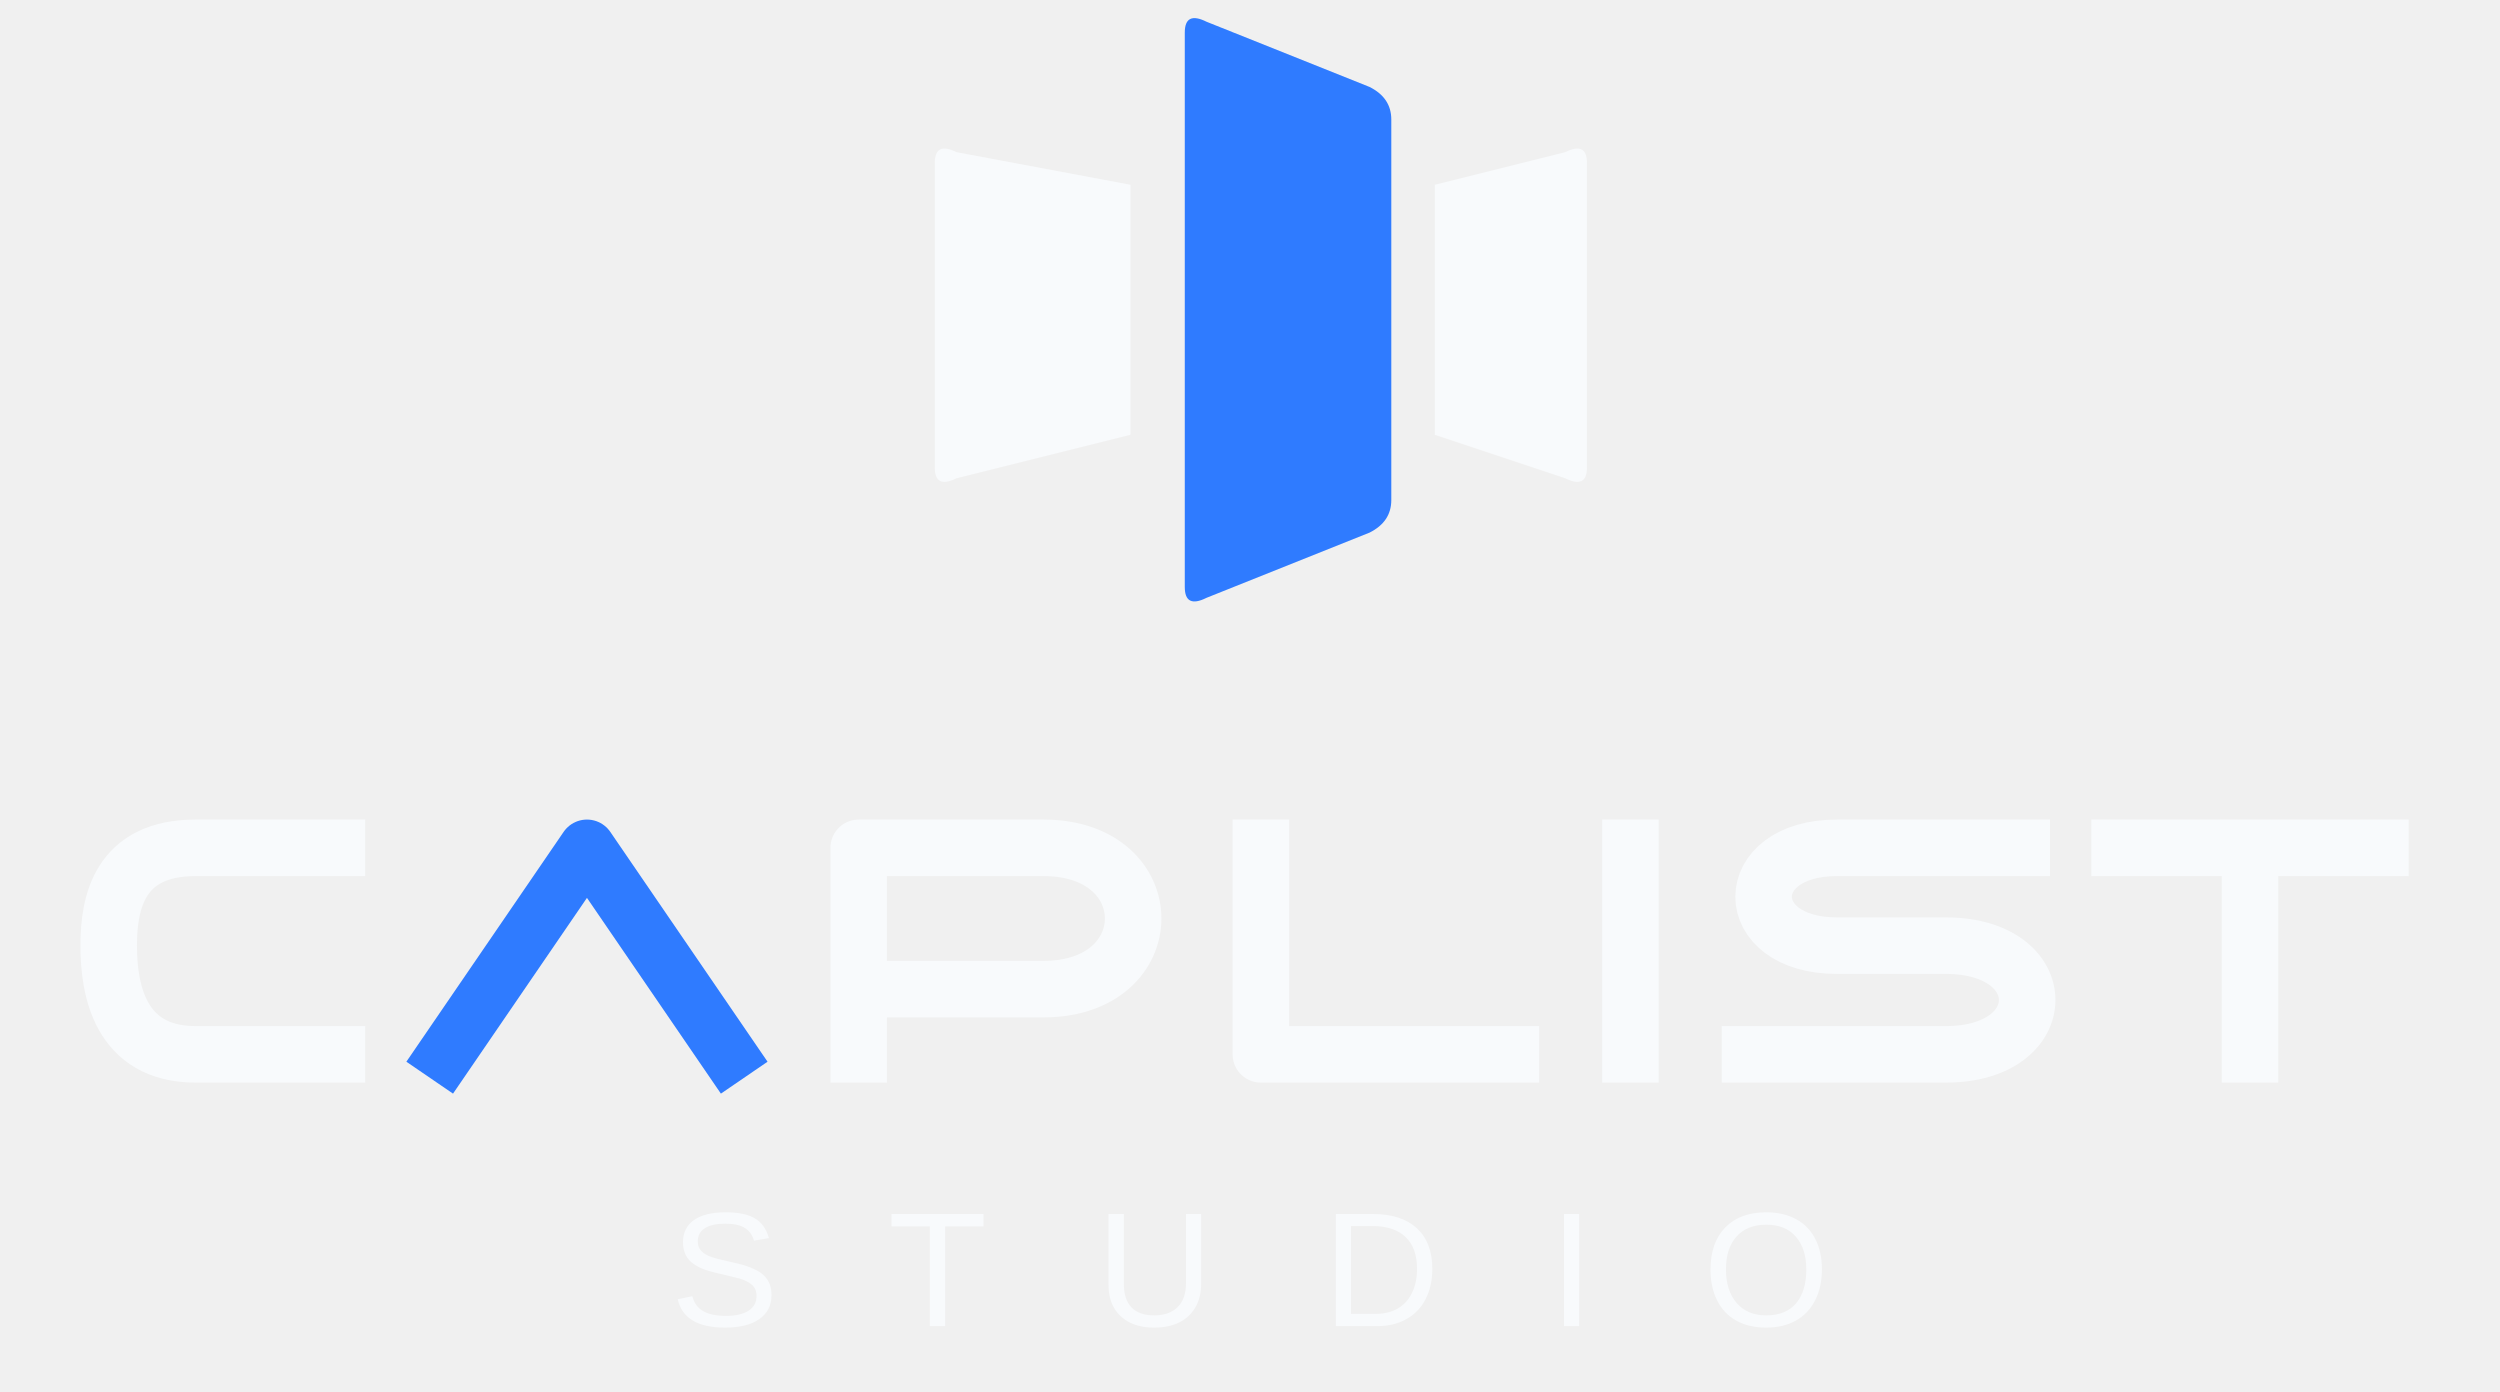
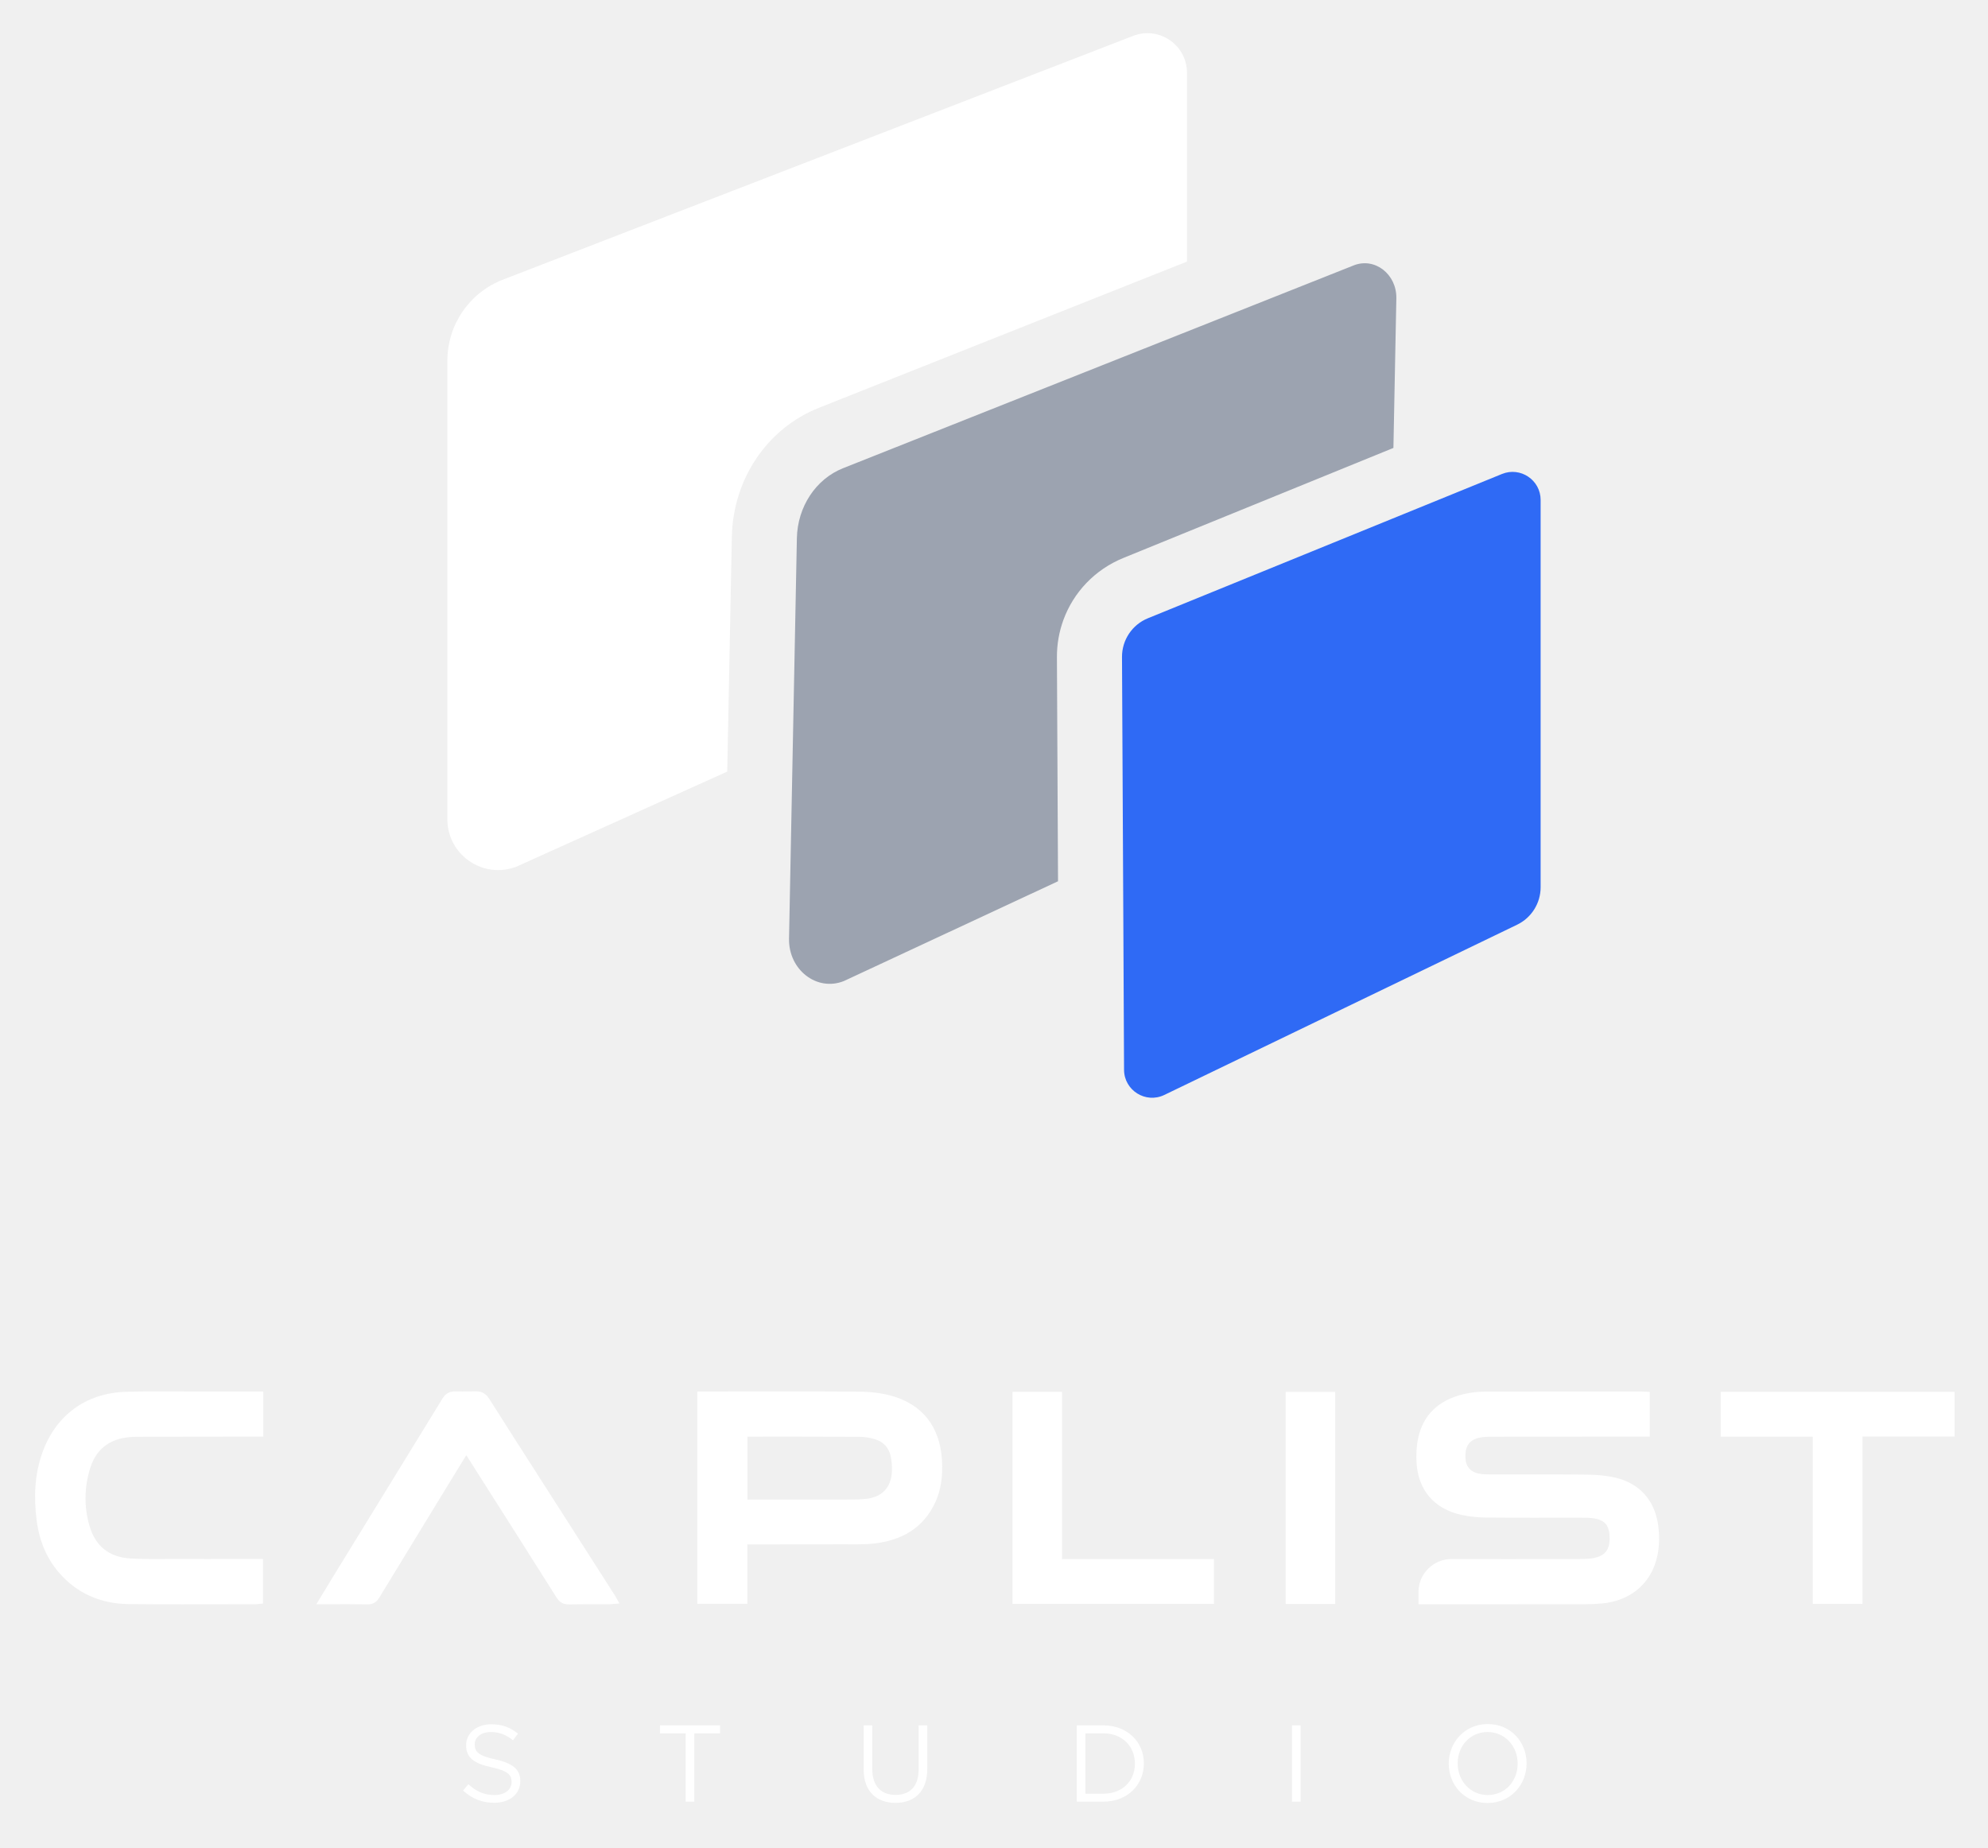
- <svg xmlns="http://www.w3.org/2000/svg" viewBox="0 0 230 128" color="#F8FAFC" fill="#F8FAFC">
-   <g transform="translate(83 0)">
-     <path d="M3 15Q3 13 5 14L21 17V40L5 44Q3 45 3 43Z M49 17L61 14Q63 13 63 15V43Q63 45 61 44L49 40Z" />
-     <path fill="#2F7BFF" d="M26 3Q26 1 28 2L43 8Q45 9 45 11V46Q45 48 43 49L28 55Q26 56 26 54Z" />
-   </g>
-   <g transform="translate(7 73)">
-     <g fill="none" stroke="currentColor" stroke-width="5.2" stroke-linecap="square" stroke-linejoin="round">
-       <path d="M24 5H11C4 5 3 10 3 14s1 10 8 10h13M72 24V5h17c11 0 11 13 0 13H73M109 5v19h23M143 5v19M179 5h-17c-9 0-9 9 0 9h10c10 0 10 10 0 10h-18M188 5h24M200 5v19" />
-       <path stroke="#2F7BFF" d="M34 24 47 5 60 24" />
-     </g>
-     <text x="108" y="49" fill="currentColor" text-anchor="middle" font-family="Arial,sans-serif" font-size="15" letter-spacing="10">STUDIO</text>
-   </g>
+ <svg xmlns="http://www.w3.org/2000/svg" width="1060" zoomAndPan="magnify" viewBox="220 160 1060 985" height="985" preserveAspectRatio="xMidYMid meet" version="1.0">
+   <path fill="#ffffff" d="M 484.168 1098.125 C 475.164 1096.262 473.125 1094.055 473.125 1090.219 L 473.125 1090.102 C 473.125 1086.383 476.438 1083.531 481.789 1083.531 C 485.977 1083.531 489.75 1084.867 493.531 1087.949 L 496.199 1084.406 C 492.02 1081.094 487.887 1079.406 481.906 1079.406 C 474.176 1079.406 468.531 1084.176 468.531 1090.508 L 468.531 1090.625 C 468.531 1097.305 472.836 1100.332 482.195 1102.363 C 490.738 1104.227 492.773 1106.32 492.773 1110.094 L 492.773 1110.211 C 492.773 1114.227 489.227 1117.133 483.707 1117.133 C 478.07 1117.133 474 1115.27 469.758 1111.375 L 466.906 1114.742 C 471.789 1119.164 477.02 1121.258 483.531 1121.258 C 491.613 1121.258 497.426 1116.727 497.426 1109.75 L 497.426 1109.633 C 497.426 1103.414 493.238 1100.156 484.168 1098.125 Z M 484.168 1098.125 " fill-opacity="1" fill-rule="nonzero" />
+   <path fill="#ffffff" d="M 571.883 1079.988 L 571.883 1084.23 L 585.602 1084.23 L 585.602 1120.676 L 590.195 1120.676 L 590.195 1084.23 L 603.906 1084.23 L 603.906 1079.988 Z M 571.883 1079.988 " fill-opacity="1" fill-rule="nonzero" />
+   <path fill="#ffffff" d="M 709.812 1079.988 L 709.812 1103.645 C 709.812 1112.539 705.043 1117.07 697.551 1117.07 C 689.699 1117.07 685.105 1112.188 685.105 1103.355 L 685.105 1079.988 L 680.52 1079.988 L 680.52 1103.645 C 680.52 1115.156 687.375 1121.312 697.43 1121.312 C 707.605 1121.312 714.406 1115.211 714.406 1103.293 L 714.406 1079.988 Z M 709.812 1079.988 " fill-opacity="1" fill-rule="nonzero" />
+   <path fill="#ffffff" d="M 808.273 1079.988 L 794.148 1079.988 L 794.148 1120.676 L 808.273 1120.676 C 821.062 1120.676 829.898 1111.781 829.898 1100.332 L 829.898 1100.211 C 829.898 1088.762 821.062 1079.988 808.273 1079.988 Z M 825.133 1100.449 C 825.133 1109.512 818.562 1116.43 808.273 1116.43 L 798.742 1116.43 L 798.742 1084.23 L 808.273 1084.23 C 818.562 1084.23 825.133 1091.32 825.133 1100.332 Z M 825.133 1100.449 " fill-opacity="1" fill-rule="nonzero" />
+   <path fill="#ffffff" d="M 908.887 1079.988 L 908.887 1120.676 L 913.48 1120.676 L 913.48 1079.988 Z M 908.887 1079.988 " fill-opacity="1" fill-rule="nonzero" />
+   <path fill="#ffffff" d="M 1013.281 1079.289 C 1000.898 1079.289 992.469 1089.113 992.469 1100.332 L 992.469 1100.449 C 992.469 1111.668 1000.781 1121.375 1013.164 1121.375 C 1025.543 1121.375 1033.977 1111.551 1033.977 1100.332 L 1033.977 1100.211 C 1033.977 1088.992 1025.664 1079.289 1013.281 1079.289 Z M 1029.207 1100.449 C 1029.207 1109.688 1022.582 1117.133 1013.281 1117.133 C 1003.98 1117.133 997.238 1109.574 997.238 1100.332 L 997.238 1100.211 C 997.238 1090.977 1003.863 1083.531 1013.164 1083.531 C 1022.461 1083.531 1029.207 1091.086 1029.207 1100.332 Z M 1029.207 1100.449 " fill-opacity="1" fill-rule="nonzero" />
+   <path fill="#ffffff" d="M 1081.414 947.926 C 1077.023 946.875 1072.156 946.355 1066.082 946.289 C 1056.887 946.18 1047.863 946.168 1040.242 946.168 C 1037.102 946.168 1033.949 946.168 1030.805 946.176 C 1027.664 946.176 1024.52 946.18 1021.367 946.18 C 1019.375 946.18 1017.383 946.18 1015.387 946.176 L 1015.082 946.176 C 1013.445 946.176 1011.594 946.176 1009.863 945.969 C 1004.508 945.324 1001.648 942.469 1001.383 937.488 C 1001.039 931.211 1003.312 927.863 1008.758 926.617 C 1010.824 926.148 1013.043 926.074 1015.133 926.074 C 1036.312 926.039 1057.852 926.039 1078.68 926.031 L 1099.668 926.031 L 1099.668 902.168 L 1097.883 902.086 C 1097.523 902.07 1097.199 902.051 1096.895 902.039 C 1096.242 902 1095.68 901.969 1095.086 901.969 C 1088.637 901.969 1082.195 901.969 1075.742 901.969 C 1069.293 901.969 1062.852 901.969 1056.398 901.969 C 1044.488 901.969 1028.781 901.977 1012.898 902.008 C 1009.293 902.012 1006.156 902.262 1003.305 902.77 C 988.887 905.336 979.906 912.805 976.617 924.969 C 975.48 929.195 975.031 934.031 975.273 939.352 C 975.625 946.805 977.887 953.07 982.008 957.949 C 986.113 962.824 991.883 966.113 999.148 967.73 C 1003.27 968.648 1007.781 969.137 1012.555 969.176 C 1021.117 969.25 1029.582 969.262 1036.73 969.262 C 1039.543 969.262 1042.363 969.262 1045.176 969.258 C 1047.988 969.258 1050.805 969.25 1053.617 969.25 C 1057.375 969.25 1061.133 969.258 1064.883 969.262 C 1067.336 969.27 1069.281 969.449 1071 969.832 C 1075.57 970.836 1077.707 973.293 1078.148 978.055 C 1078.551 982.324 1077.898 985.414 1076.176 987.48 C 1074.449 989.551 1071.539 990.738 1067.27 991.113 C 1065.461 991.273 1063.637 991.289 1061.617 991.289 L 1060.867 991.289 C 1055.312 991.293 1049.758 991.301 1044.199 991.312 C 1037.512 991.324 1030.602 991.344 1023.805 991.344 C 1017.613 991.344 1012.125 991.332 1007.023 991.305 L 993.926 991.305 C 984.227 991.305 976.332 999.199 976.332 1008.898 L 976.332 1015.426 L 1014.668 1015.426 C 1020.832 1015.426 1026.988 1015.426 1033.145 1015.418 C 1043.625 1015.418 1054.469 1015.418 1065.133 1015.398 C 1068.461 1015.395 1071.648 1015.242 1074.605 1014.949 C 1081.523 1014.258 1087.773 1011.832 1092.668 1007.945 C 1097.582 1004.043 1101.148 998.648 1103 992.355 C 1104.668 986.633 1105.055 980.52 1104.18 973.664 C 1102.469 960.164 1094.383 951.023 1081.414 947.926 Z M 1081.414 947.926 " fill-opacity="1" fill-rule="nonzero" />
+   <path fill="#ffffff" d="M 695.238 904.219 C 690.219 902.832 684.418 902.102 677.992 902.051 C 667.289 901.969 655.602 901.93 641.211 901.93 C 633.418 901.93 625.633 901.945 617.836 901.949 C 610.762 901.957 603.688 901.969 596.613 901.969 L 591.832 901.969 L 591.832 1015.188 L 618.477 1015.188 L 618.477 983.488 L 620.051 983.488 C 625.195 983.48 630.336 983.48 635.477 983.48 C 646.852 983.477 658.613 983.477 670.188 983.445 L 670.73 983.445 C 671.613 983.445 672.5 983.449 673.383 983.457 C 674.273 983.461 675.164 983.469 676.055 983.469 C 678.867 983.469 682.18 983.426 685.43 983.082 C 693.168 982.273 699.82 980.156 705.18 976.781 C 711.105 973.055 715.688 967.688 718.801 960.82 C 721.633 954.562 722.762 947.352 722.27 938.77 C 721.25 920.793 711.898 908.852 695.238 904.219 Z M 695.414 946.438 C 694.461 953.836 689.676 958.363 681.926 959.18 C 679.582 959.43 677.258 959.555 675.02 959.562 C 662.113 959.586 648.98 959.594 636.289 959.602 C 630.75 959.602 625.207 959.605 619.668 959.605 L 618.551 959.605 L 618.551 926.062 C 618.773 926.051 618.988 926.043 619.199 926.043 C 623.242 926.043 627.289 926.043 631.332 926.039 C 635.375 926.039 639.418 926.031 643.461 926.031 C 653.707 926.031 665.836 926.043 678.105 926.117 C 680.867 926.137 683.75 926.57 686.449 927.375 C 691.156 928.789 694.125 932.102 695.023 936.961 C 695.637 940.324 695.773 943.602 695.414 946.438 Z M 695.414 946.438 " fill-opacity="1" fill-rule="nonzero" />
+   <path fill="#ffffff" d="M 357.469 901.961 L 342.395 901.961 C 336.875 901.961 331.355 901.961 325.836 901.977 L 324.281 901.977 C 320.961 901.977 317.582 901.961 314.32 901.945 C 311.051 901.93 307.664 901.914 304.336 901.914 C 297.574 901.914 292.117 901.98 287.156 902.125 C 265.617 902.758 249.262 914.906 242.281 935.461 C 238.68 946.074 237.805 957.773 239.617 971.23 C 241.043 981.82 244.945 990.914 251.207 998.258 C 260.742 1009.438 273.406 1015.18 288.844 1015.332 C 297.148 1015.414 306.113 1015.449 317.055 1015.449 C 323.773 1015.449 330.5 1015.438 337.227 1015.426 C 343.574 1015.414 349.918 1015.398 356.27 1015.398 C 356.855 1015.398 357.418 1015.332 357.914 1015.27 C 358.117 1015.242 358.32 1015.219 358.523 1015.199 L 360.227 1015.039 L 360.227 991.27 L 355.117 991.27 C 351.02 991.27 346.914 991.27 342.812 991.273 C 338.461 991.273 334.113 991.281 329.762 991.281 C 324.332 991.281 318.898 991.273 313.477 991.262 L 312.43 991.262 C 310.758 991.262 309.086 991.27 307.414 991.281 C 305.742 991.289 304.074 991.301 302.406 991.301 C 298.68 991.301 294.262 991.27 289.742 991.012 C 278.176 990.363 270.727 984.395 267.605 973.27 C 264.789 963.238 264.938 953.051 268.039 942.992 C 270.758 934.18 276.457 928.781 284.98 926.93 C 287.48 926.387 290.18 926.105 293.008 926.102 C 308.773 926.039 324.812 926.039 340.32 926.039 C 345.273 926.039 350.238 926.039 355.195 926.039 L 360.375 926.039 L 360.375 901.977 L 358.5 901.977 Z M 357.469 901.961 " fill-opacity="1" fill-rule="nonzero" />
+   <path fill="#ffffff" d="M 548.461 1011.742 C 548.242 1011.352 548.055 1011.008 547.836 1010.668 C 541.758 1001.156 535.668 991.648 529.582 982.137 C 522.832 971.586 516.074 961.031 509.324 950.48 C 507.445 947.543 505.562 944.605 503.68 941.668 C 496.195 929.977 488.457 917.883 480.914 905.945 C 479.164 903.168 476.957 901.875 473.988 901.875 C 473.914 901.875 473.836 901.875 473.758 901.875 C 471.164 901.93 468.867 901.961 466.738 901.961 C 465.312 901.961 463.918 901.949 462.605 901.926 C 462.543 901.926 462.477 901.926 462.414 901.926 C 459.574 901.926 457.508 903.145 455.898 905.77 C 441.801 928.793 427.418 952.18 413.512 974.801 C 408.586 982.812 403.656 990.832 398.73 998.852 C 396.895 1001.836 395.094 1004.812 393.18 1007.969 C 392.273 1009.461 391.352 1010.992 390.395 1012.562 L 388.664 1015.414 L 391.992 1015.414 C 394.355 1015.414 396.668 1015.406 398.945 1015.395 C 401.148 1015.387 403.32 1015.383 405.469 1015.383 C 409.613 1015.383 412.812 1015.414 415.855 1015.477 C 415.938 1015.477 416.012 1015.477 416.086 1015.477 C 418.863 1015.477 420.699 1014.395 422.242 1011.855 C 432.832 994.418 443.648 976.727 454.117 959.613 L 461.75 947.133 C 463.625 944.07 465.5 941.008 467.426 937.875 L 468.617 935.93 C 468.938 936.418 469.238 936.887 469.539 937.355 C 472.543 942.086 475.551 946.82 478.555 951.551 C 491.094 971.281 504.055 991.688 516.738 1011.801 C 518.367 1014.387 520.336 1015.492 523.324 1015.492 C 523.426 1015.492 523.531 1015.492 523.633 1015.488 C 526.383 1015.426 529.32 1015.395 533.148 1015.395 C 534.801 1015.395 536.449 1015.398 538.094 1015.406 C 539.742 1015.414 541.398 1015.418 543.051 1015.418 C 543.594 1015.418 544.137 1015.418 544.68 1015.418 C 545.273 1015.418 545.844 1015.363 546.449 1015.305 C 546.73 1015.281 547.031 1015.25 547.355 1015.227 L 550.305 1015 L 548.844 1012.43 C 548.695 1012.164 548.57 1011.938 548.461 1011.742 Z M 548.461 1011.742 " fill-opacity="1" fill-rule="nonzero" />
+   <path fill="#ffffff" d="M 1260.293 902.117 L 1137.48 902.117 L 1137.48 926.051 L 1186.582 926.051 L 1186.582 1015.219 L 1213.074 1015.219 L 1213.074 925.969 L 1262.168 925.969 L 1262.168 902.117 Z M 1260.293 902.117 " fill-opacity="1" fill-rule="nonzero" />
+   <path fill="#ffffff" d="M 786.258 991.336 L 786.258 902.145 L 759.855 902.145 L 759.855 1015.199 L 867.289 1015.199 L 867.289 991.336 Z M 786.258 991.336 " fill-opacity="1" fill-rule="nonzero" />
+   <path fill="#ffffff" d="M 907.406 902.18 L 905.531 902.18 L 905.531 1015.258 L 931.938 1015.258 L 931.938 902.18 Z M 907.406 902.18 " fill-opacity="1" fill-rule="nonzero" />
+   <path fill="#2f6af5" d="M 1020.855 412.73 L 997.227 422.363 L 962.23 436.625 L 832.062 489.664 C 823.664 493.082 818.219 501.25 818.25 510.305 L 818.77 613.773 L 818.961 651.961 L 819.344 730.43 C 819.395 741.43 830.898 748.613 840.805 743.844 L 1028.938 653.055 C 1036.586 649.363 1041.461 641.605 1041.461 633.086 L 1041.461 426.594 C 1041.461 415.957 1030.695 408.727 1020.855 412.73 Z M 1020.855 412.73 " fill-opacity="1" fill-rule="nonzero" />
+   <path fill="#ffffff" d="M 824.188 179.145 L 488.168 309.105 C 470.301 316.012 458.539 333.168 458.539 352.324 L 458.539 596.824 C 458.539 615.895 477.695 628.988 495.457 622.07 L 607.758 571.414 L 610.219 446.293 C 610.824 415.43 629.043 388.418 656.645 377.449 L 852.895 299.48 L 852.895 198.812 C 852.898 183.98 838.012 173.781 824.188 179.145 Z M 824.188 179.145 " fill-opacity="1" fill-rule="nonzero" />
+   <path fill="#9ca3b0" d="M 941.793 301.508 L 852.898 336.812 L 669.461 409.676 C 654.992 415.438 645.227 430.23 644.895 446.957 L 642.762 555.594 L 640.711 660.469 C 640.383 677.125 655.562 688.867 669.945 683.113 L 784.137 629.898 L 783.551 510.469 C 783.512 503.512 784.73 496.781 787.02 490.52 C 792.414 475.789 803.793 463.711 818.957 457.52 L 850.844 444.523 L 962.969 398.844 L 964.531 319.125 C 964.801 306.188 953 297.043 941.793 301.508 Z M 941.793 301.508 " fill-opacity="1" fill-rule="nonzero" />
</svg>
